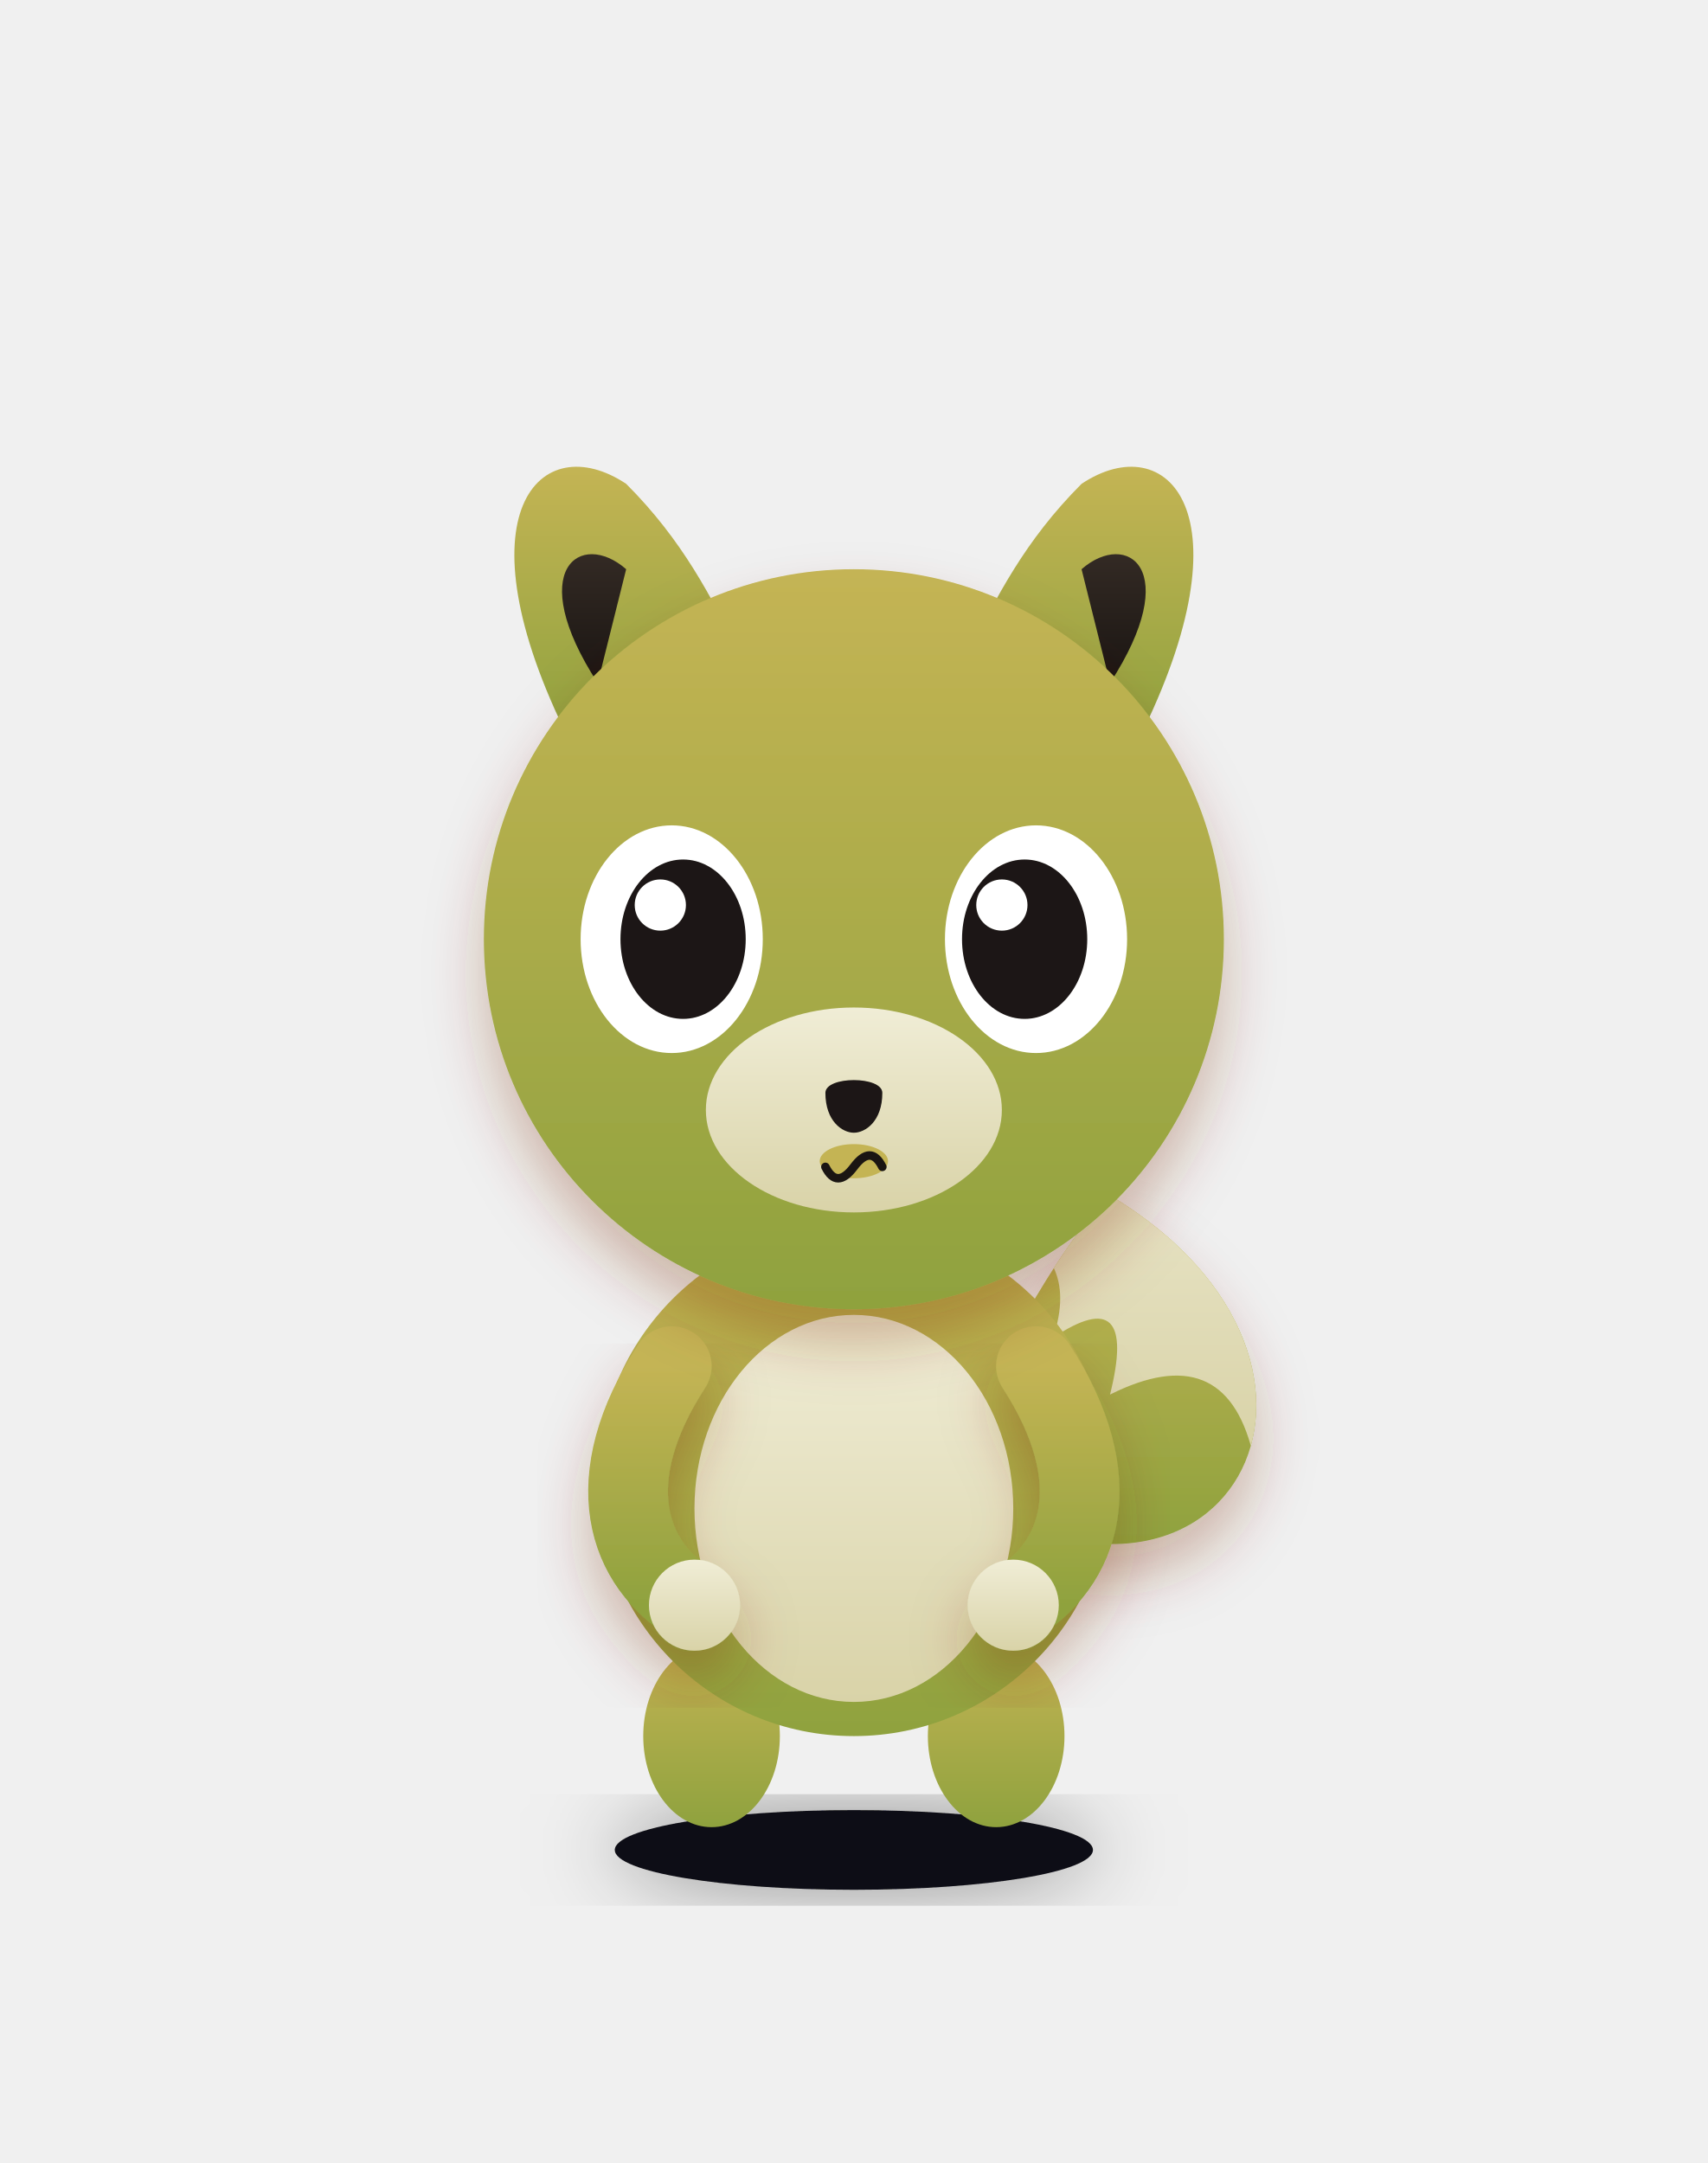
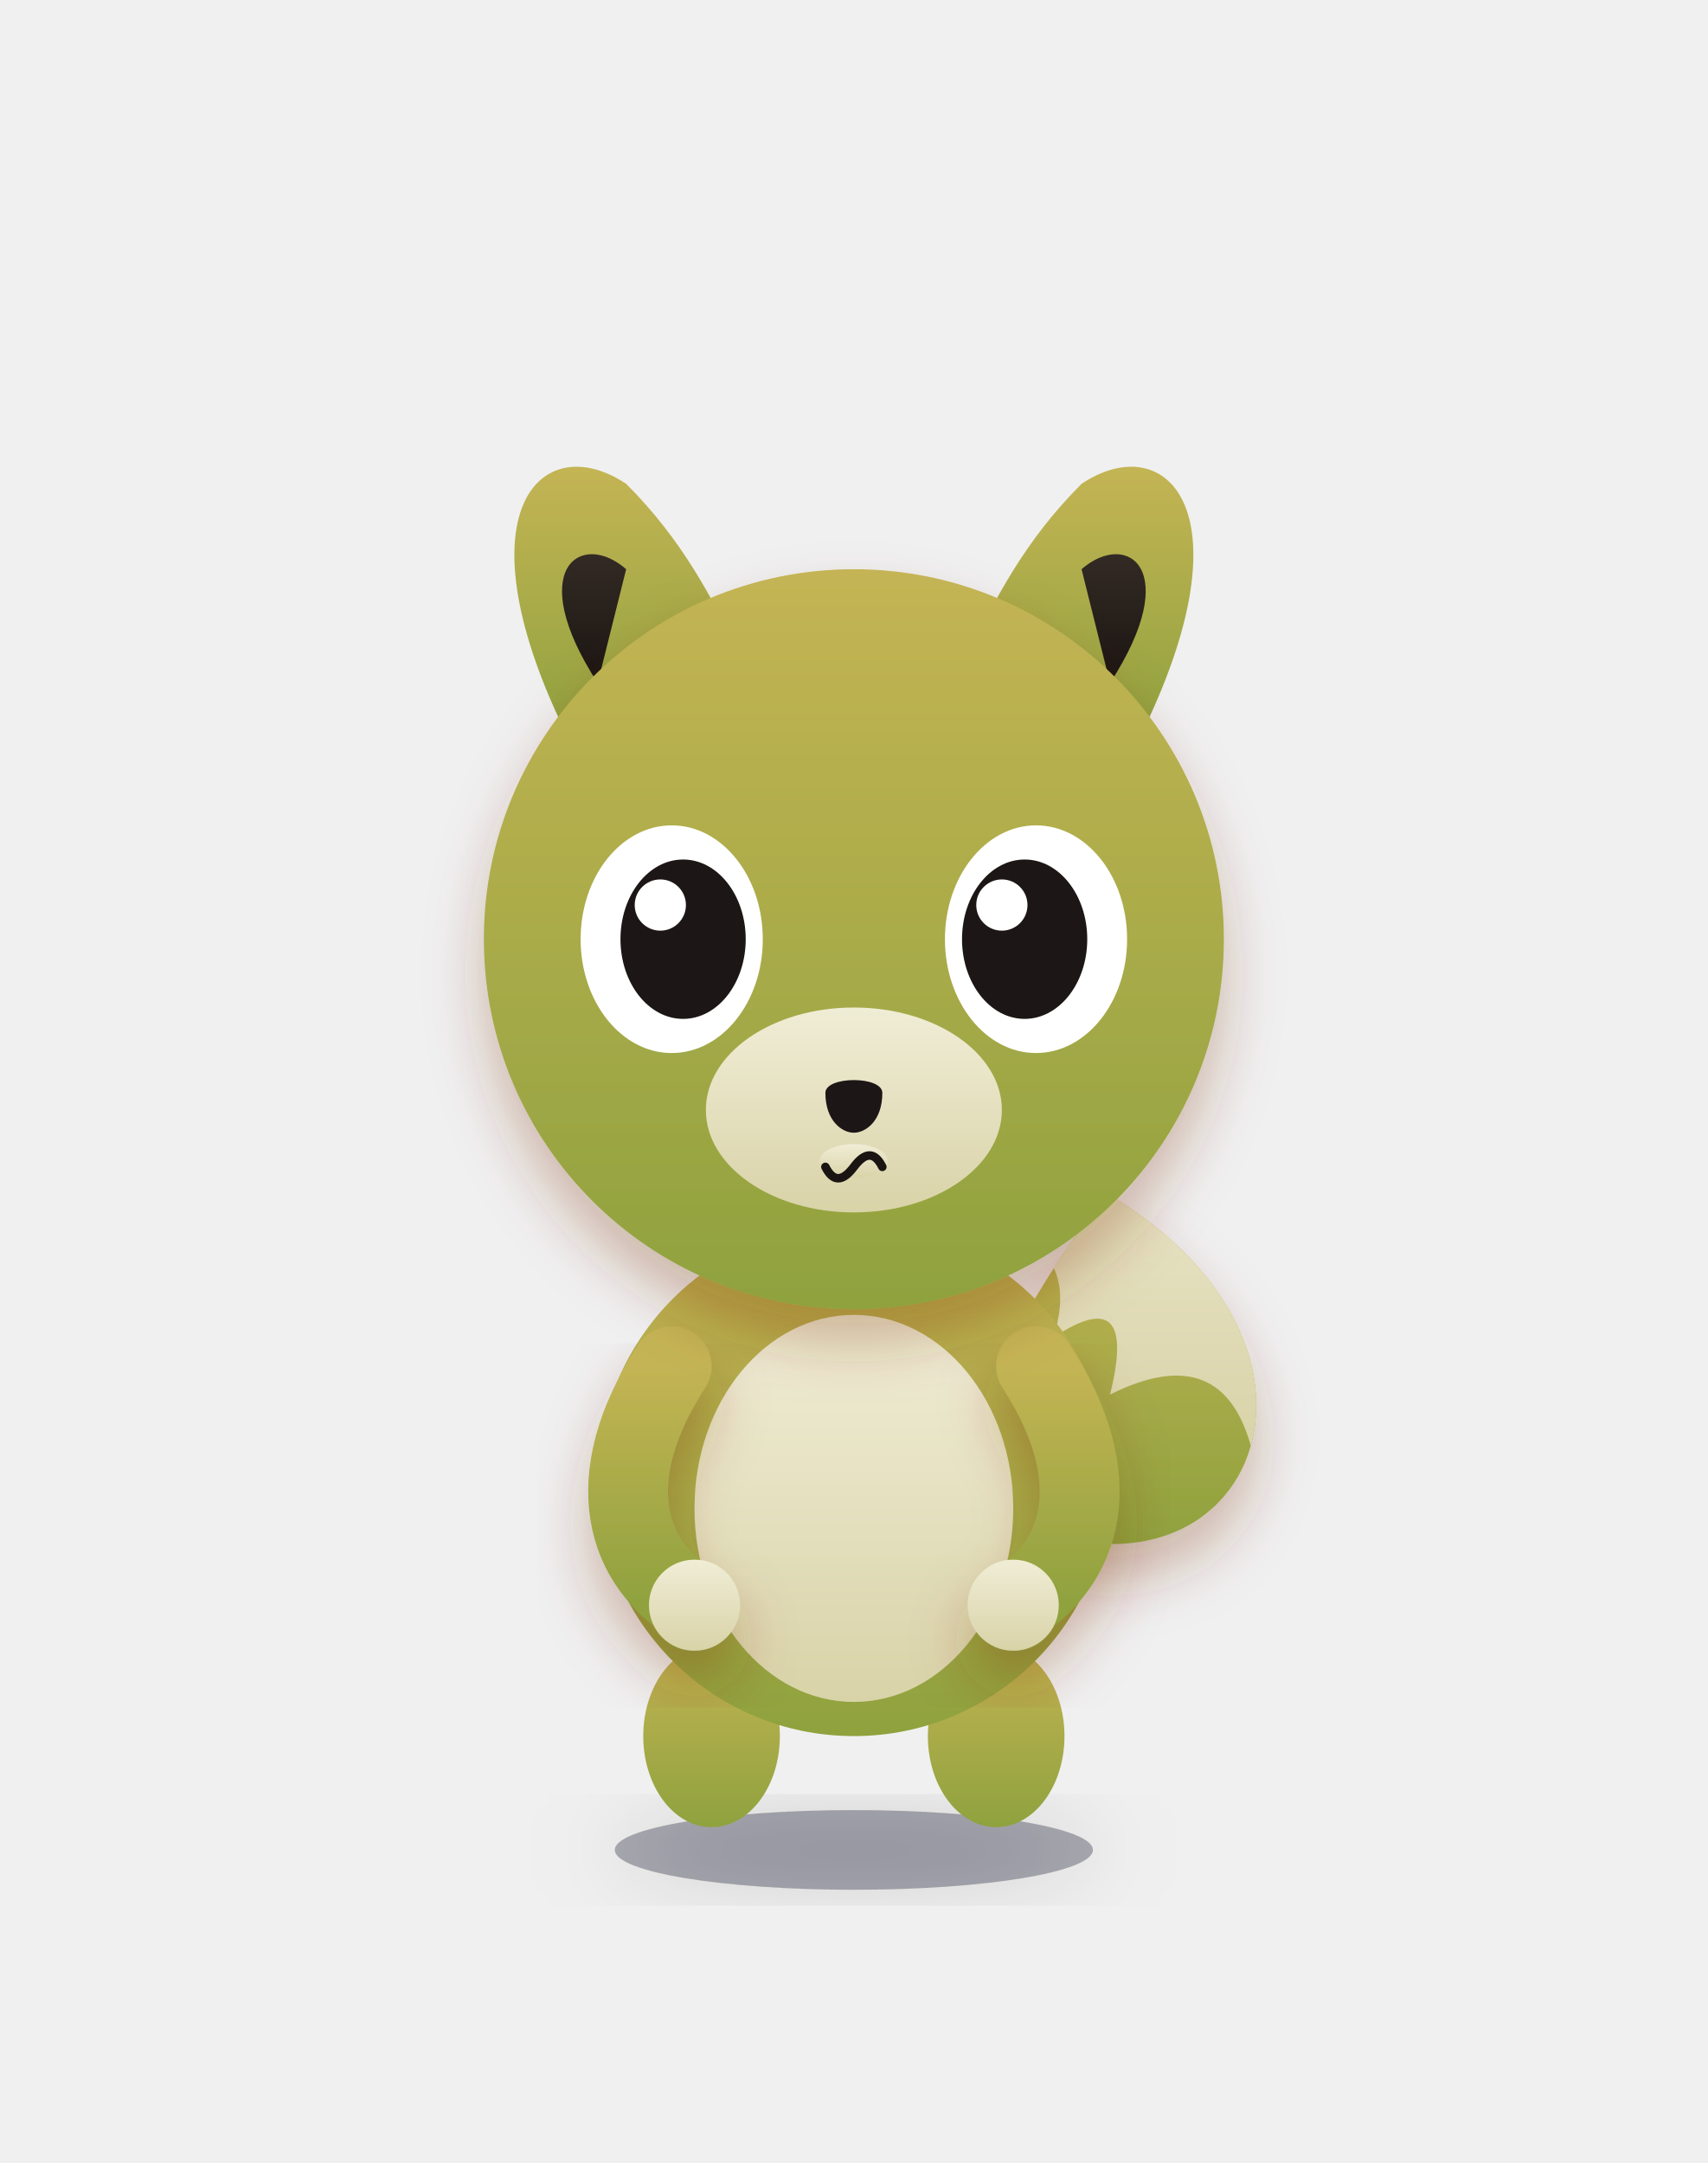
<svg xmlns="http://www.w3.org/2000/svg" viewBox="0 0 300 380" width="180" height="228" role="img">
  <defs>
    <linearGradient id="furGrad-hatchling-sick" x1="0%" y1="0%" x2="0%" y2="100%">
      <stop offset="0%" stop-color="#C4B454" />
      <stop offset="100%" stop-color="#8FA23E" />
    </linearGradient>
    <linearGradient id="bellyGrad-hatchling-sick" x1="0%" y1="0%" x2="0%" y2="100%">
      <stop offset="0%" stop-color="#F0EDD6" />
      <stop offset="100%" stop-color="#D9D3A8" />
    </linearGradient>
    <linearGradient id="earDark-hatchling-sick" x1="0%" y1="0%" x2="0%" y2="100%">
      <stop offset="0%" stop-color="#332A24" />
      <stop offset="100%" stop-color="#1A1512" />
    </linearGradient>
    <filter id="softShadow-hatchling-sick" x="-20%" y="-20%" width="140%" height="140%">
      <feDropShadow dx="0" dy="6" stdDeviation="5" flood-color="#7A2D00" flood-opacity="0.3" />
    </filter>
    <filter id="groundShadow-hatchling-sick" x="-20%" y="-20%" width="140%" height="140%">
      <feDropShadow dx="0" dy="0" stdDeviation="8" flood-color="#000000" flood-opacity="0.5" />
    </filter>
    <path id="tailShapeBaby-hatchling-sick" d="M 165 260 C 215 295, 245 240, 195 210 C 185 220, 175 240, 165 260 Z" />
    <clipPath id="tailClipBaby-hatchling-sick">
      <use href="#tailShapeBaby-hatchling-sick" />
    </clipPath>
  </defs>
-   <ellipse cx="150" cy="325" rx="42" ry="7" fill="#111115" filter="url(#groundShadow-hatchling-sick)" />
+   <ellipse cx="150" cy="325" rx="42" ry="7" fill="#111115" fill-opacity="0.3" filter="url(#groundShadow-hatchling-sick)" />
  <g filter="url(#softShadow-hatchling-sick)">
    <use href="#tailShapeBaby-hatchling-sick" fill="url(#furGrad-hatchling-sick)" />
    <path d="M 175 215 Q 190 220 185 235 Q 200 225 195 245 Q 215 235 220 255 L 260 255 L 260 180 L 175 180 Z" fill="url(#bellyGrad-hatchling-sick)" clip-path="url(#tailClipBaby-hatchling-sick)" />
  </g>
  <g>
    <path d="M 100 130 C 80 90, 95 75, 110 85 C 120 95, 125 105, 130 115 Z" fill="url(#furGrad-hatchling-sick)" />
    <path d="M 105 120 C 92 100, 102 93, 110 100 Z" fill="url(#earDark-hatchling-sick)" />
    <path d="M 200 130 C 220 90, 205 75, 190 85 C 180 95, 175 105, 170 115 Z" fill="url(#furGrad-hatchling-sick)" />
    <path d="M 195 120 C 208 100, 198 93, 190 100 Z" fill="url(#earDark-hatchling-sick)" />
  </g>
  <g>
    <ellipse cx="125" cy="305" rx="12" ry="16" fill="url(#furGrad-hatchling-sick)" />
    <ellipse cx="175" cy="305" rx="12" ry="16" fill="url(#furGrad-hatchling-sick)" />
  </g>
  <g>
    <circle cx="150" cy="260" r="45" fill="url(#furGrad-hatchling-sick)" />
    <ellipse cx="150" cy="265" rx="28" ry="34" fill="url(#bellyGrad-hatchling-sick)" />
  </g>
  <g filter="url(#softShadow-hatchling-sick)">
    <path d="M 118 240 C 105 260, 110 275, 122 282" fill="none" stroke="url(#furGrad-hatchling-sick)" stroke-width="14" stroke-linecap="round" />
    <circle cx="122" cy="282" r="8" fill="url(#bellyGrad-hatchling-sick)" />
    <path d="M 182 240 C 195 260, 190 275, 178 282" fill="none" stroke="url(#furGrad-hatchling-sick)" stroke-width="14" stroke-linecap="round" />
    <circle cx="178" cy="282" r="8" fill="url(#bellyGrad-hatchling-sick)" />
  </g>
  <g filter="url(#softShadow-hatchling-sick)">
    <circle cx="150" cy="165" r="65" fill="url(#furGrad-hatchling-sick)" />
    <ellipse cx="150" cy="195" rx="26" ry="18" fill="url(#bellyGrad-hatchling-sick)" />
    <path d="M 145 192 C 145 189, 155 189, 155 192 C 155 197, 152 199, 150 199 C 148 199, 145 197, 145 192 Z" fill="#1A1512" />
    <g>
      <ellipse cx="118" cy="165" rx="16" ry="20" fill="#FFFFFF" />
      <ellipse cx="120" cy="165" rx="11" ry="14" fill="#1A1512" />
      <circle cx="116" cy="159" r="4.5" fill="#FFFFFF" />
      <ellipse cx="182" cy="165" rx="16" ry="20" fill="#FFFFFF" />
      <ellipse cx="180" cy="165" rx="11" ry="14" fill="#1A1512" />
      <circle cx="176" cy="159" r="4.5" fill="#FFFFFF" />
    </g>
  </g>
-   <ellipse cx="150" cy="204" rx="6" ry="3" fill="#C4B454" />
+   <ellipse cx="150" cy="204" rx="6" ry="3" fill="url(#bellyGrad-hatchling-sick)" />
  <path d="M 145 205 Q 147 209 150 205 Q 153 201 155 205" stroke="#1A1512" stroke-width="1.5" fill="none" stroke-linecap="round" />
</svg>
